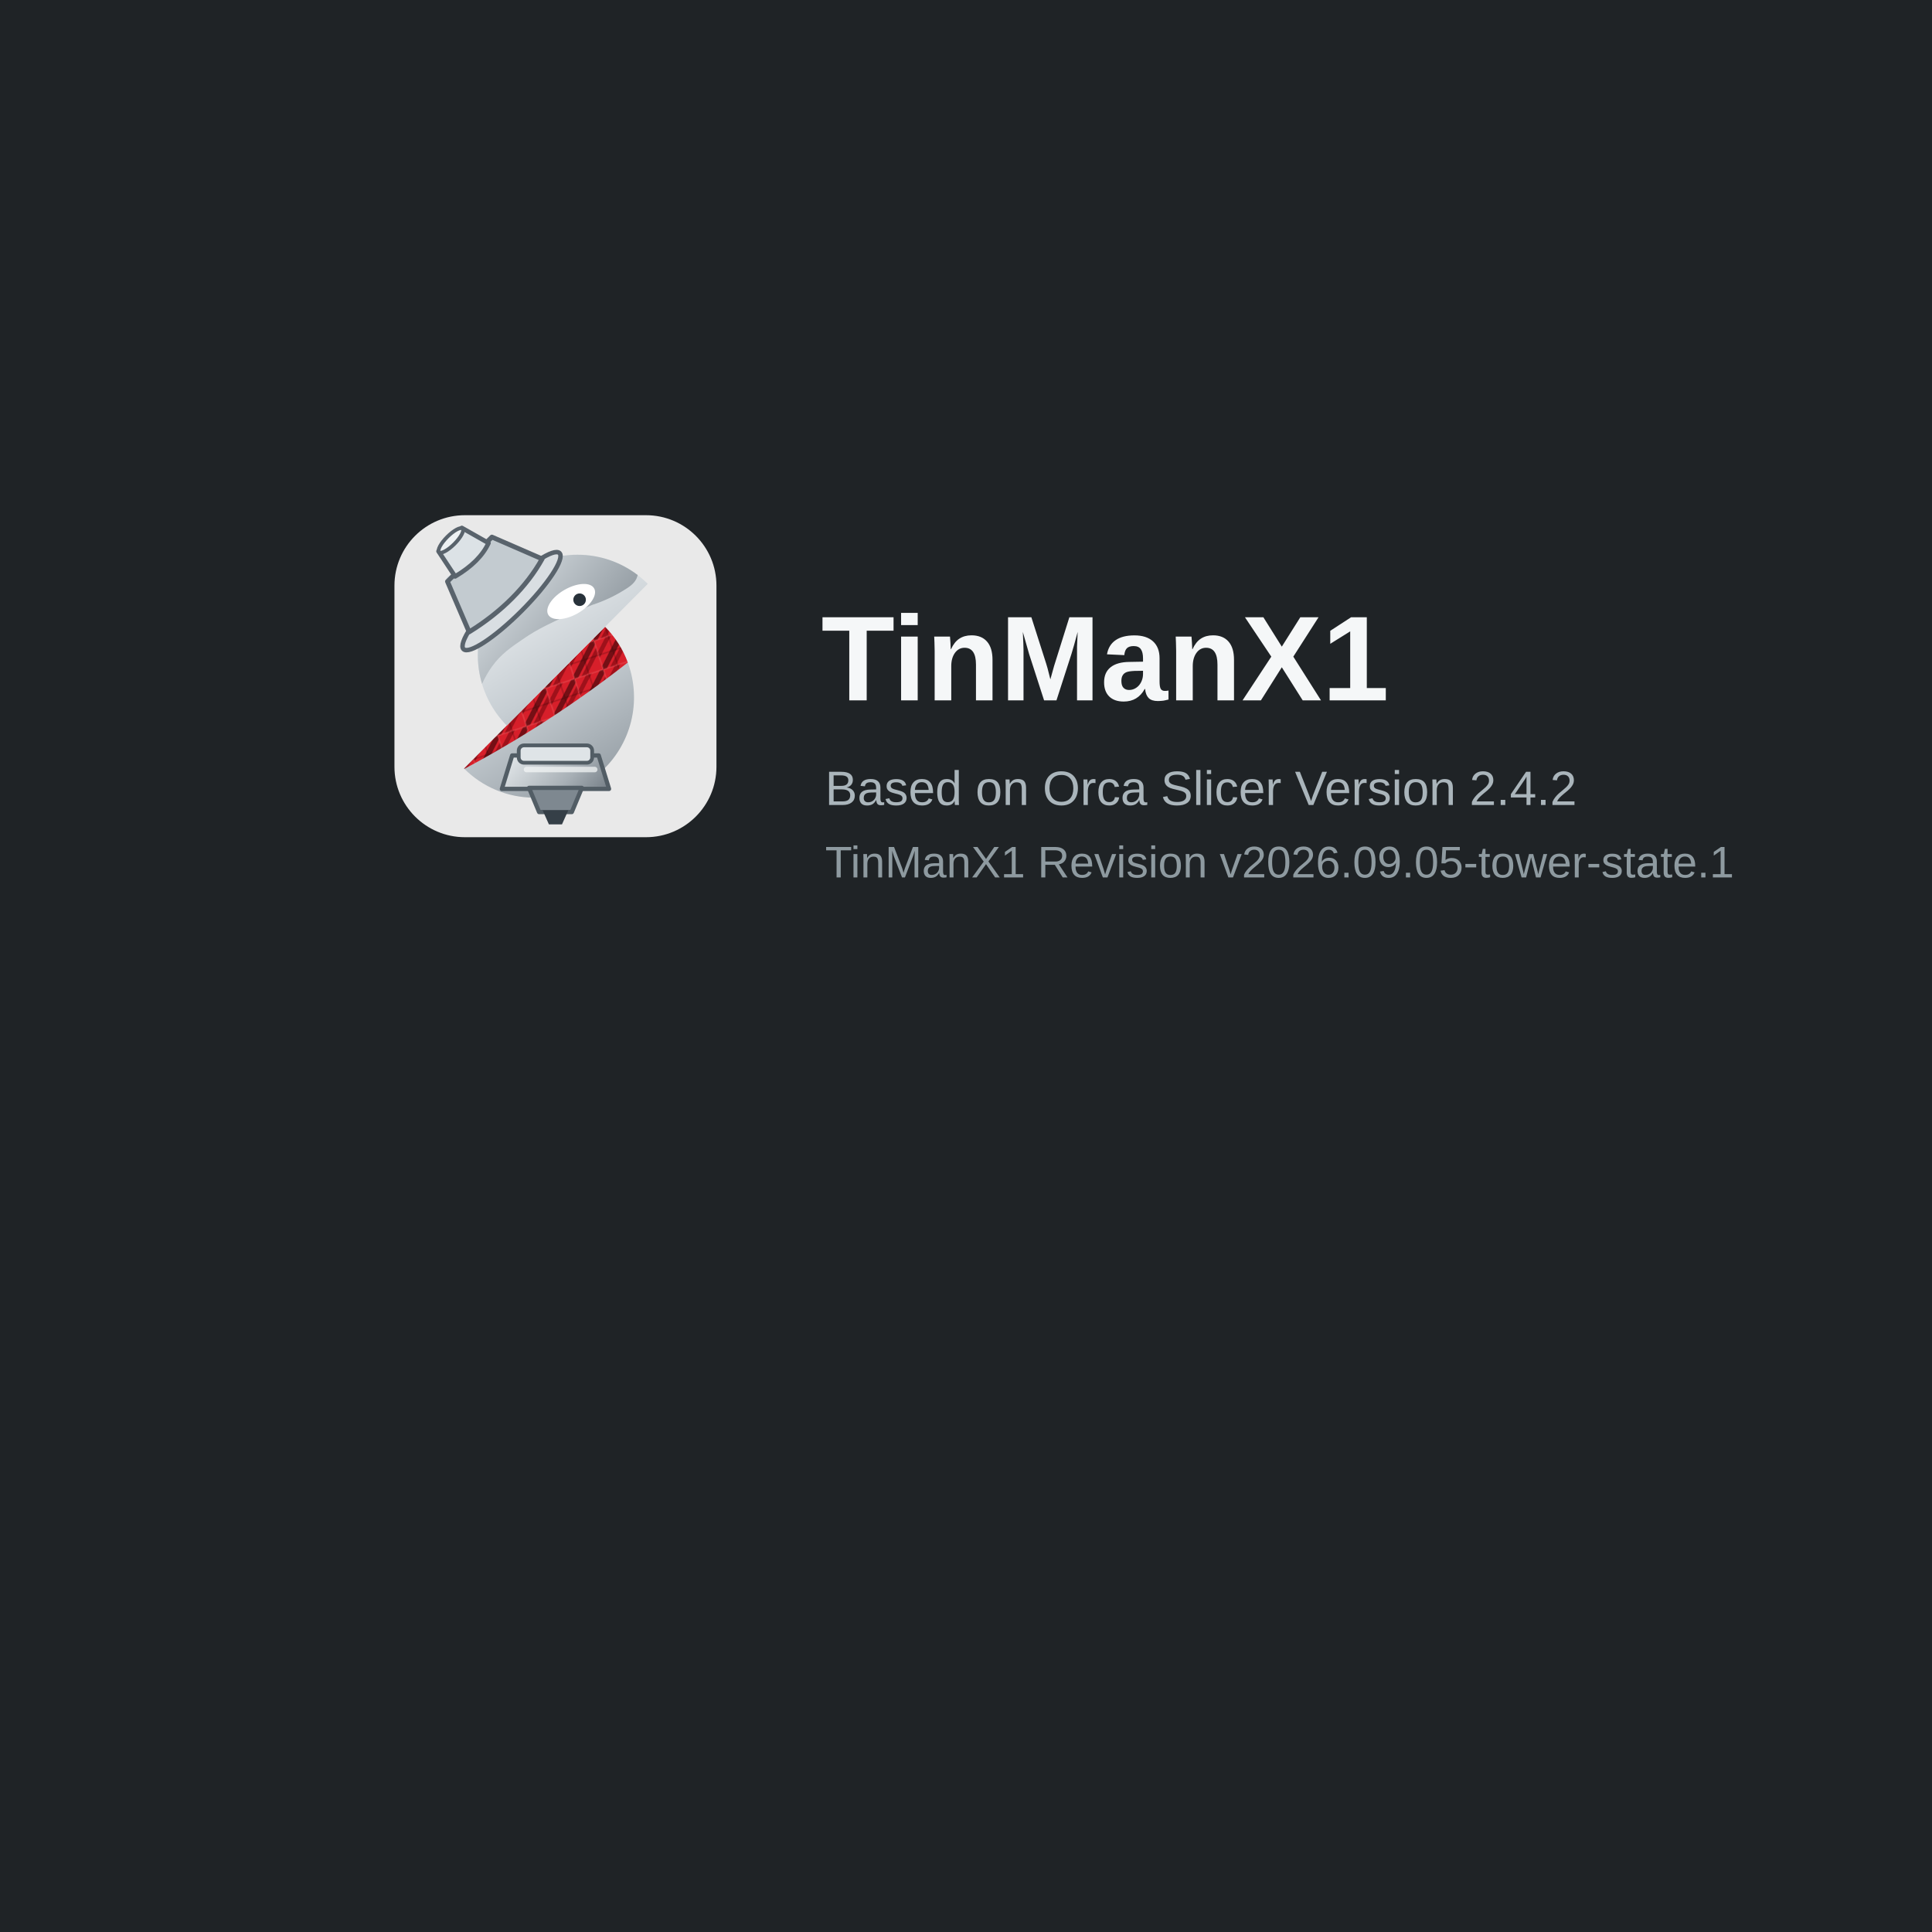
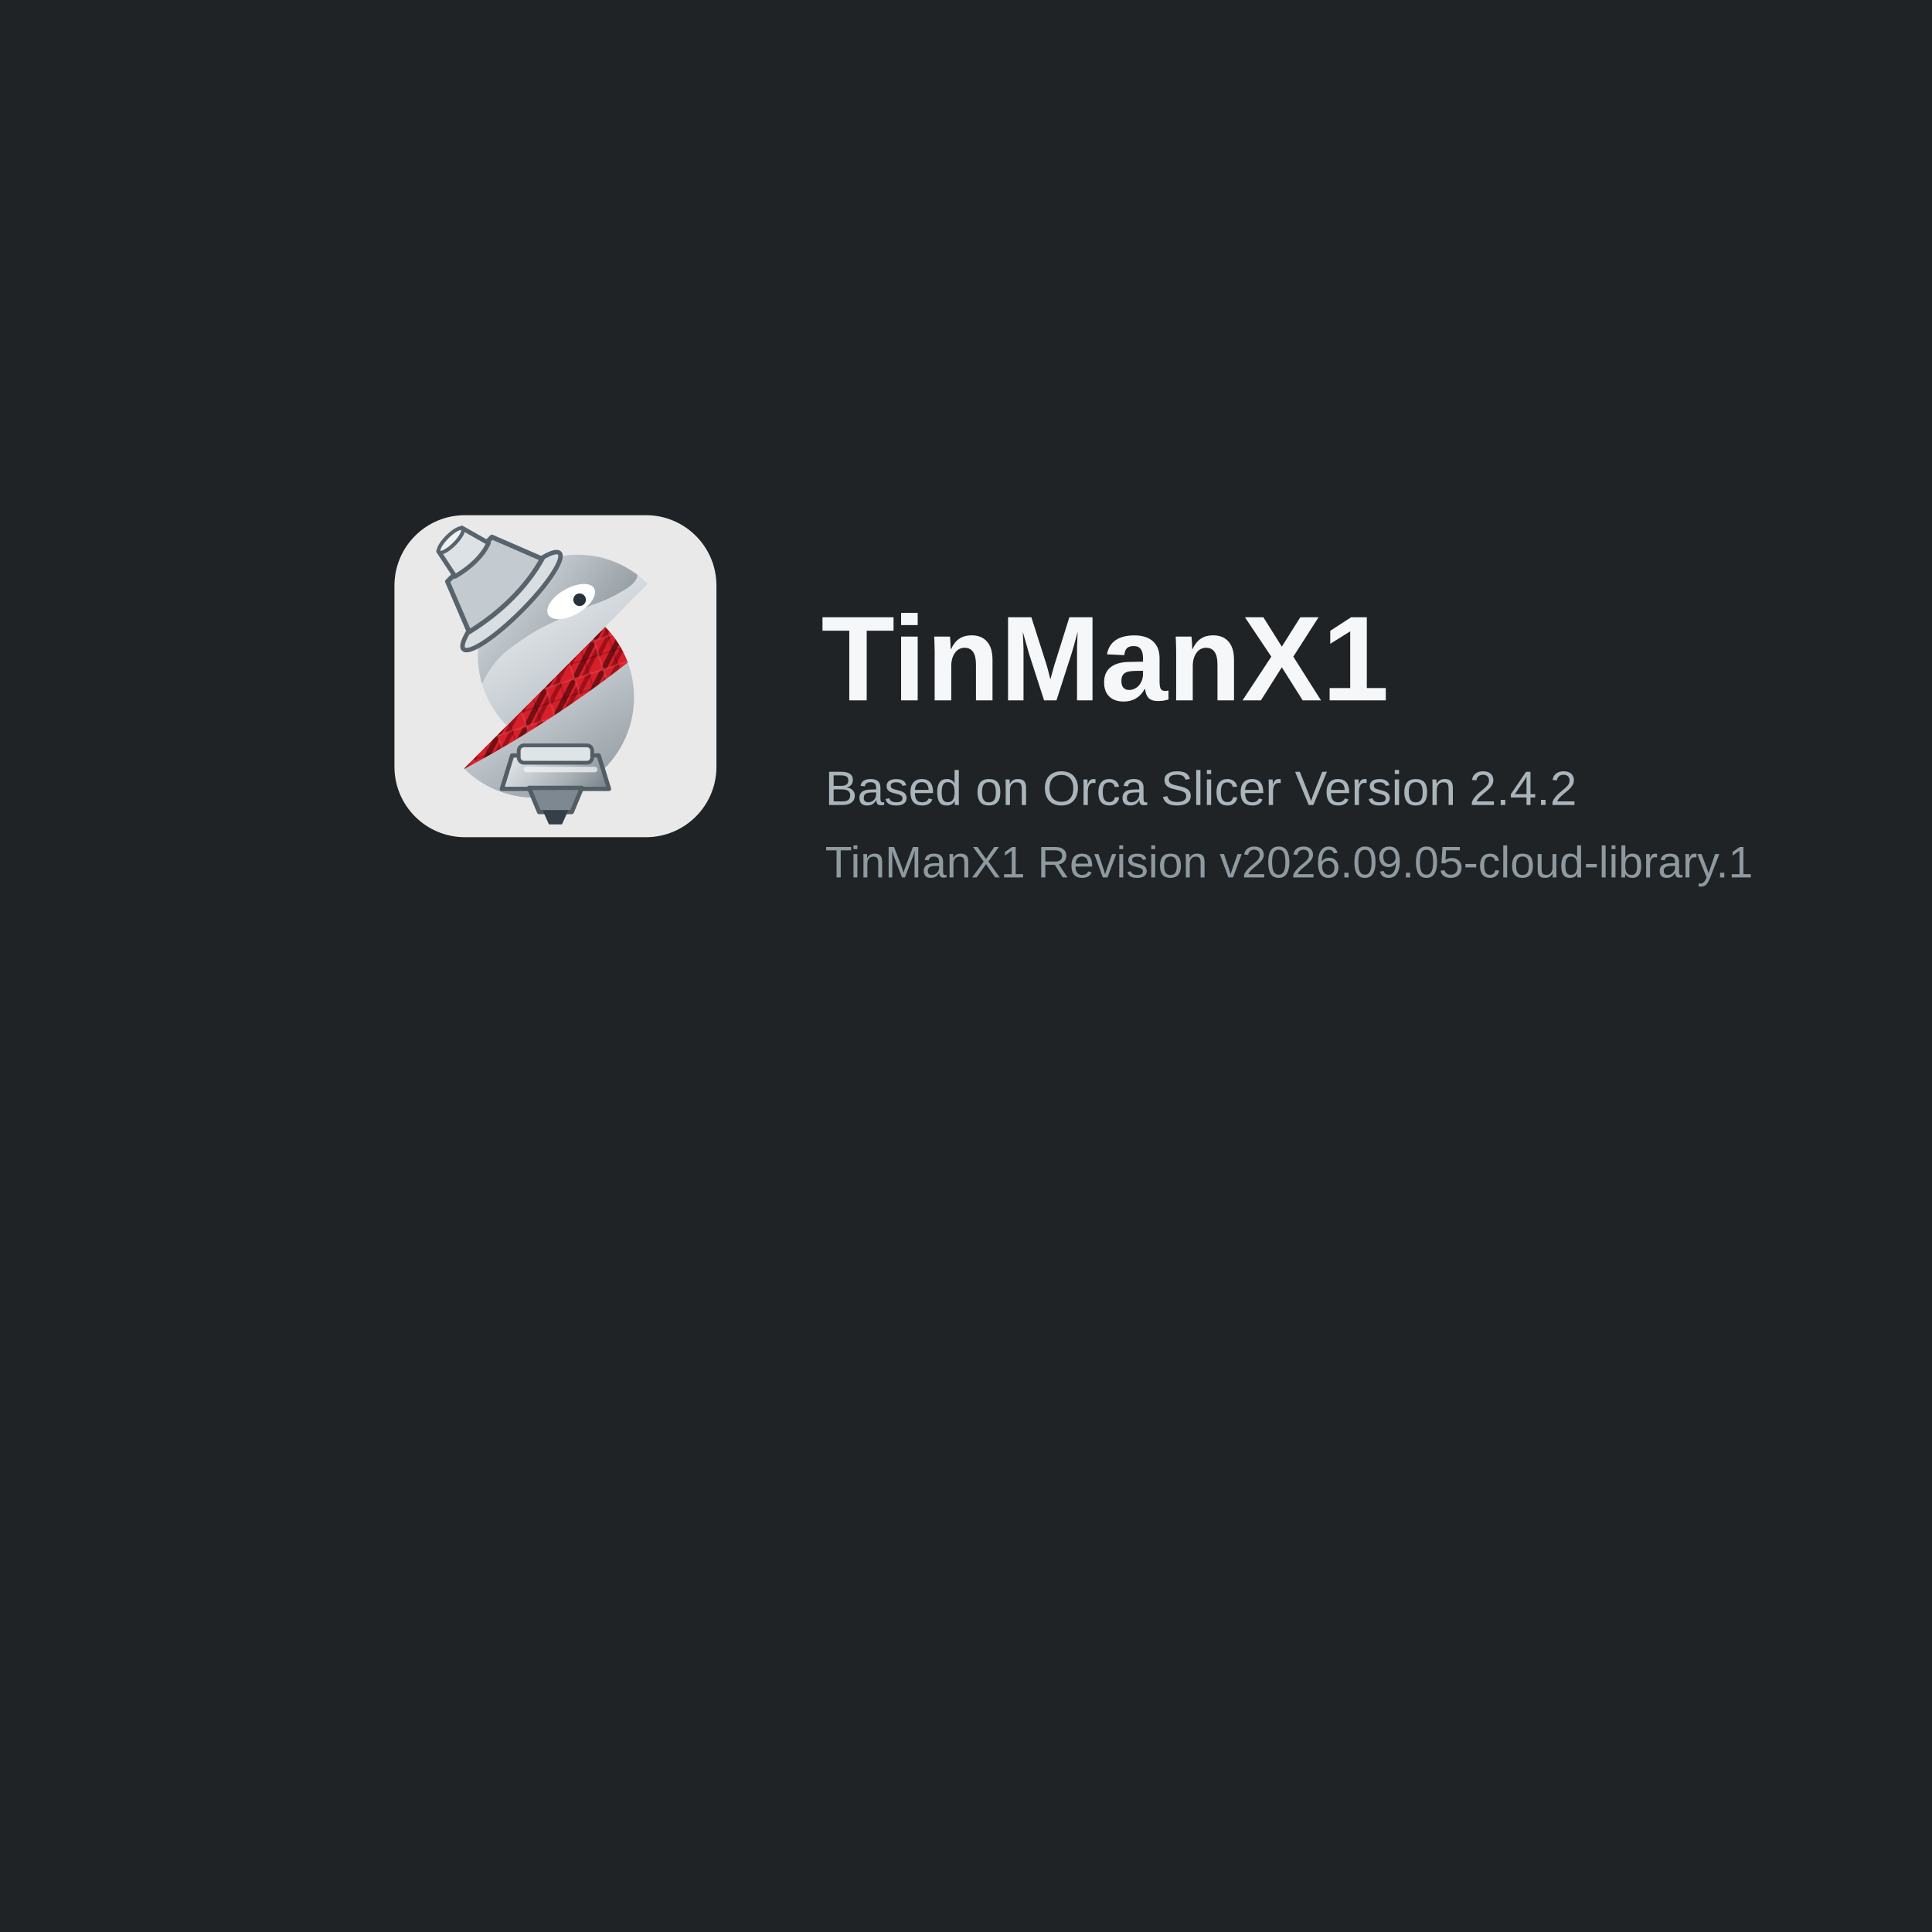
<svg xmlns="http://www.w3.org/2000/svg" width="480" height="480" viewBox="0 0 480 480">
  <defs>
    <linearGradient id="tmxSilver" x1="18" y1="8" x2="47" y2="55" gradientUnits="userSpaceOnUse">
      <stop offset="0" stop-color="#f7f9fa" />
      <stop offset=".52" stop-color="#c7ced3" />
      <stop offset="1" stop-color="#8d969d" />
    </linearGradient>
    <linearGradient id="tmxDarkSilver" x1="19" y1="10" x2="49" y2="35" gradientUnits="userSpaceOnUse">
      <stop offset="0" stop-color="#dce2e6" />
      <stop offset="1" stop-color="#6f7981" />
    </linearGradient>
    <linearGradient id="tmxNozzle" x1="24" y1="43" x2="43" y2="60" gradientUnits="userSpaceOnUse">
      <stop offset="0" stop-color="#eef2f4" />
      <stop offset=".55" stop-color="#a8b0b6" />
      <stop offset="1" stop-color="#59636c" />
    </linearGradient>
    <pattern id="tmxCarbonRed" width="6" height="6" patternUnits="userSpaceOnUse" patternTransform="rotate(-18)">
      <rect width="6" height="6" fill="#D71F2A" />
      <path d="M-2 1 1-2M0 6 6 0M5 8 8 5" fill="none" stroke="#250204" stroke-width="1.05" opacity=".55" />
      <path d="M-2 5 5-2M1 7 7 1" fill="none" stroke="#7c0810" stroke-width=".85" opacity=".62" />
      <path d="M0 0h6v6h-6z" fill="none" stroke="#f06a70" stroke-width=".35" opacity=".28" />
      <path d="M0 3h6M3 0v6" fill="none" stroke="#180102" stroke-width=".28" opacity=".22" />
    </pattern>
  </defs>
  <rect width="480" height="480" fill="#1f2326" />
  <g transform="translate(98 128)">
    <g transform="scale(1.25)">
      <rect width="64" height="64" rx="14" fill="#e9e9e9" />
      <path d="M13.84,50.354a19.7,19.7,0,0,0,13.883,5.79A19.944,19.944,0,0,0,41.858,22.182Z" fill="url(#tmxSilver)" />
      <path d="M41.858,22.181,13.84,50.354l.061.059A220.548,220.548,0,0,0,46.378,29.277a19.964,19.964,0,0,0-4.52-7.1" fill="url(#tmxCarbonRed)" />
      <path d="M36.381,7.856A19.943,19.943,0,0,0,22.327,41.818L50.345,13.646a19.693,19.693,0,0,0-13.964-5.79" fill="url(#tmxSilver)" />
      <path d="M36.381,7.856A19.636,19.636,0,0,0,26.04,10.782a22.742,22.742,0,0,0-5.91-.745,23.084,23.084,0,0,0-9.477,2.124.632.632,0,0,0,.129,1.191,13.52,13.52,0,0,1,8.069,5.137A20.06,20.06,0,0,0,17.41,33.534a19.873,19.873,0,0,1,2-3.488c1.819-2.5,3.743-3.8,6.585-5.723,2.093-1.416,5-3.077,13.359-6.512a28.421,28.421,0,0,0,6.12-2.821c1.4-.831,2.461-1.615,2.8-2.842.024-.086.045-.172.065-.256A19.655,19.655,0,0,0,36.381,7.856" fill="url(#tmxDarkSilver)" />
      <path d="M39.69,14.551c.727,1.285-.728,3.495-3.249,4.937s-5.154,1.569-5.88.284.727-3.495,3.248-4.937,5.154-1.569,5.881-.284" fill="#fff" />
      <circle cx="36.8" cy="16.8" r="1.25" fill="#28323a" />
      <g transform="translate(-17 1) rotate(-45 34.2 12.5) scale(1.05)">
        <ellipse cx="34.25" cy="18.4" rx="12.85" ry="2.65" fill="#d9dee2" stroke="#59636c" stroke-width=".85" />
        <path d="M28.3,7.2h11.9l3.8,9.65c-5.75,1.65-12.65,1.65-19.55,0Z" fill="#c3cbd0" stroke="#59636c" stroke-width=".9" stroke-linejoin="round" />
        <path d="M31.15,1.95h6.25l1.55,5.6c-2.45.9-5.4.9-8.95,0Z" fill="#dce2e6" stroke="#59636c" stroke-width=".85" stroke-linejoin="round" />
        <ellipse cx="34.25" cy="2.15" rx="3.15" ry=".95" fill="#eef2f4" stroke="#59636c" stroke-width=".7" />
      </g>
      <path d="M23.4,47.75h17.2l2.05,6.65H21.35Z" fill="url(#tmxNozzle)" stroke="#525d65" stroke-width=".85" stroke-linejoin="round" />
      <path d="M26.75,54.2h10.5l-2,4.8h-6.5Z" fill="#7e8890" stroke="#525d65" stroke-width=".85" stroke-linejoin="round" />
      <path d="M29.45,58.65h5.1l-1.25,2.8h-2.6Z" fill="#353f47" />
      <rect x="24.7" y="45.75" width="14.6" height="3.45" rx="1.05" fill="#dfe4e7" stroke="#525d65" stroke-width=".75" />
      <path d="M26.25,50.55h13.55" fill="none" stroke="#f4f6f7" stroke-width="1.1" stroke-linecap="round" opacity=".72" />
    </g>
    <text x="106" y="46" font-family="Arial, Helvetica, sans-serif" font-size="30" font-weight="700" fill="#f5f7f8">TinManX1</text>
    <text x="107" y="72" font-family="Arial, Helvetica, sans-serif" font-size="12" fill="#aab5bb">Based on Orca Slicer Version 2.4.2</text>
-     <text x="107" y="90" font-family="Arial, Helvetica, sans-serif" font-size="11" fill="#8e9aa0">TinManX1 Revision v2026.09.05-tower-state.1</text>
+     <text x="107" y="90" font-family="Arial, Helvetica, sans-serif" font-size="11" fill="#8e9aa0">TinManX1 Revision v2026.09.05-cloud-library.1</text>
  </g>
</svg>
